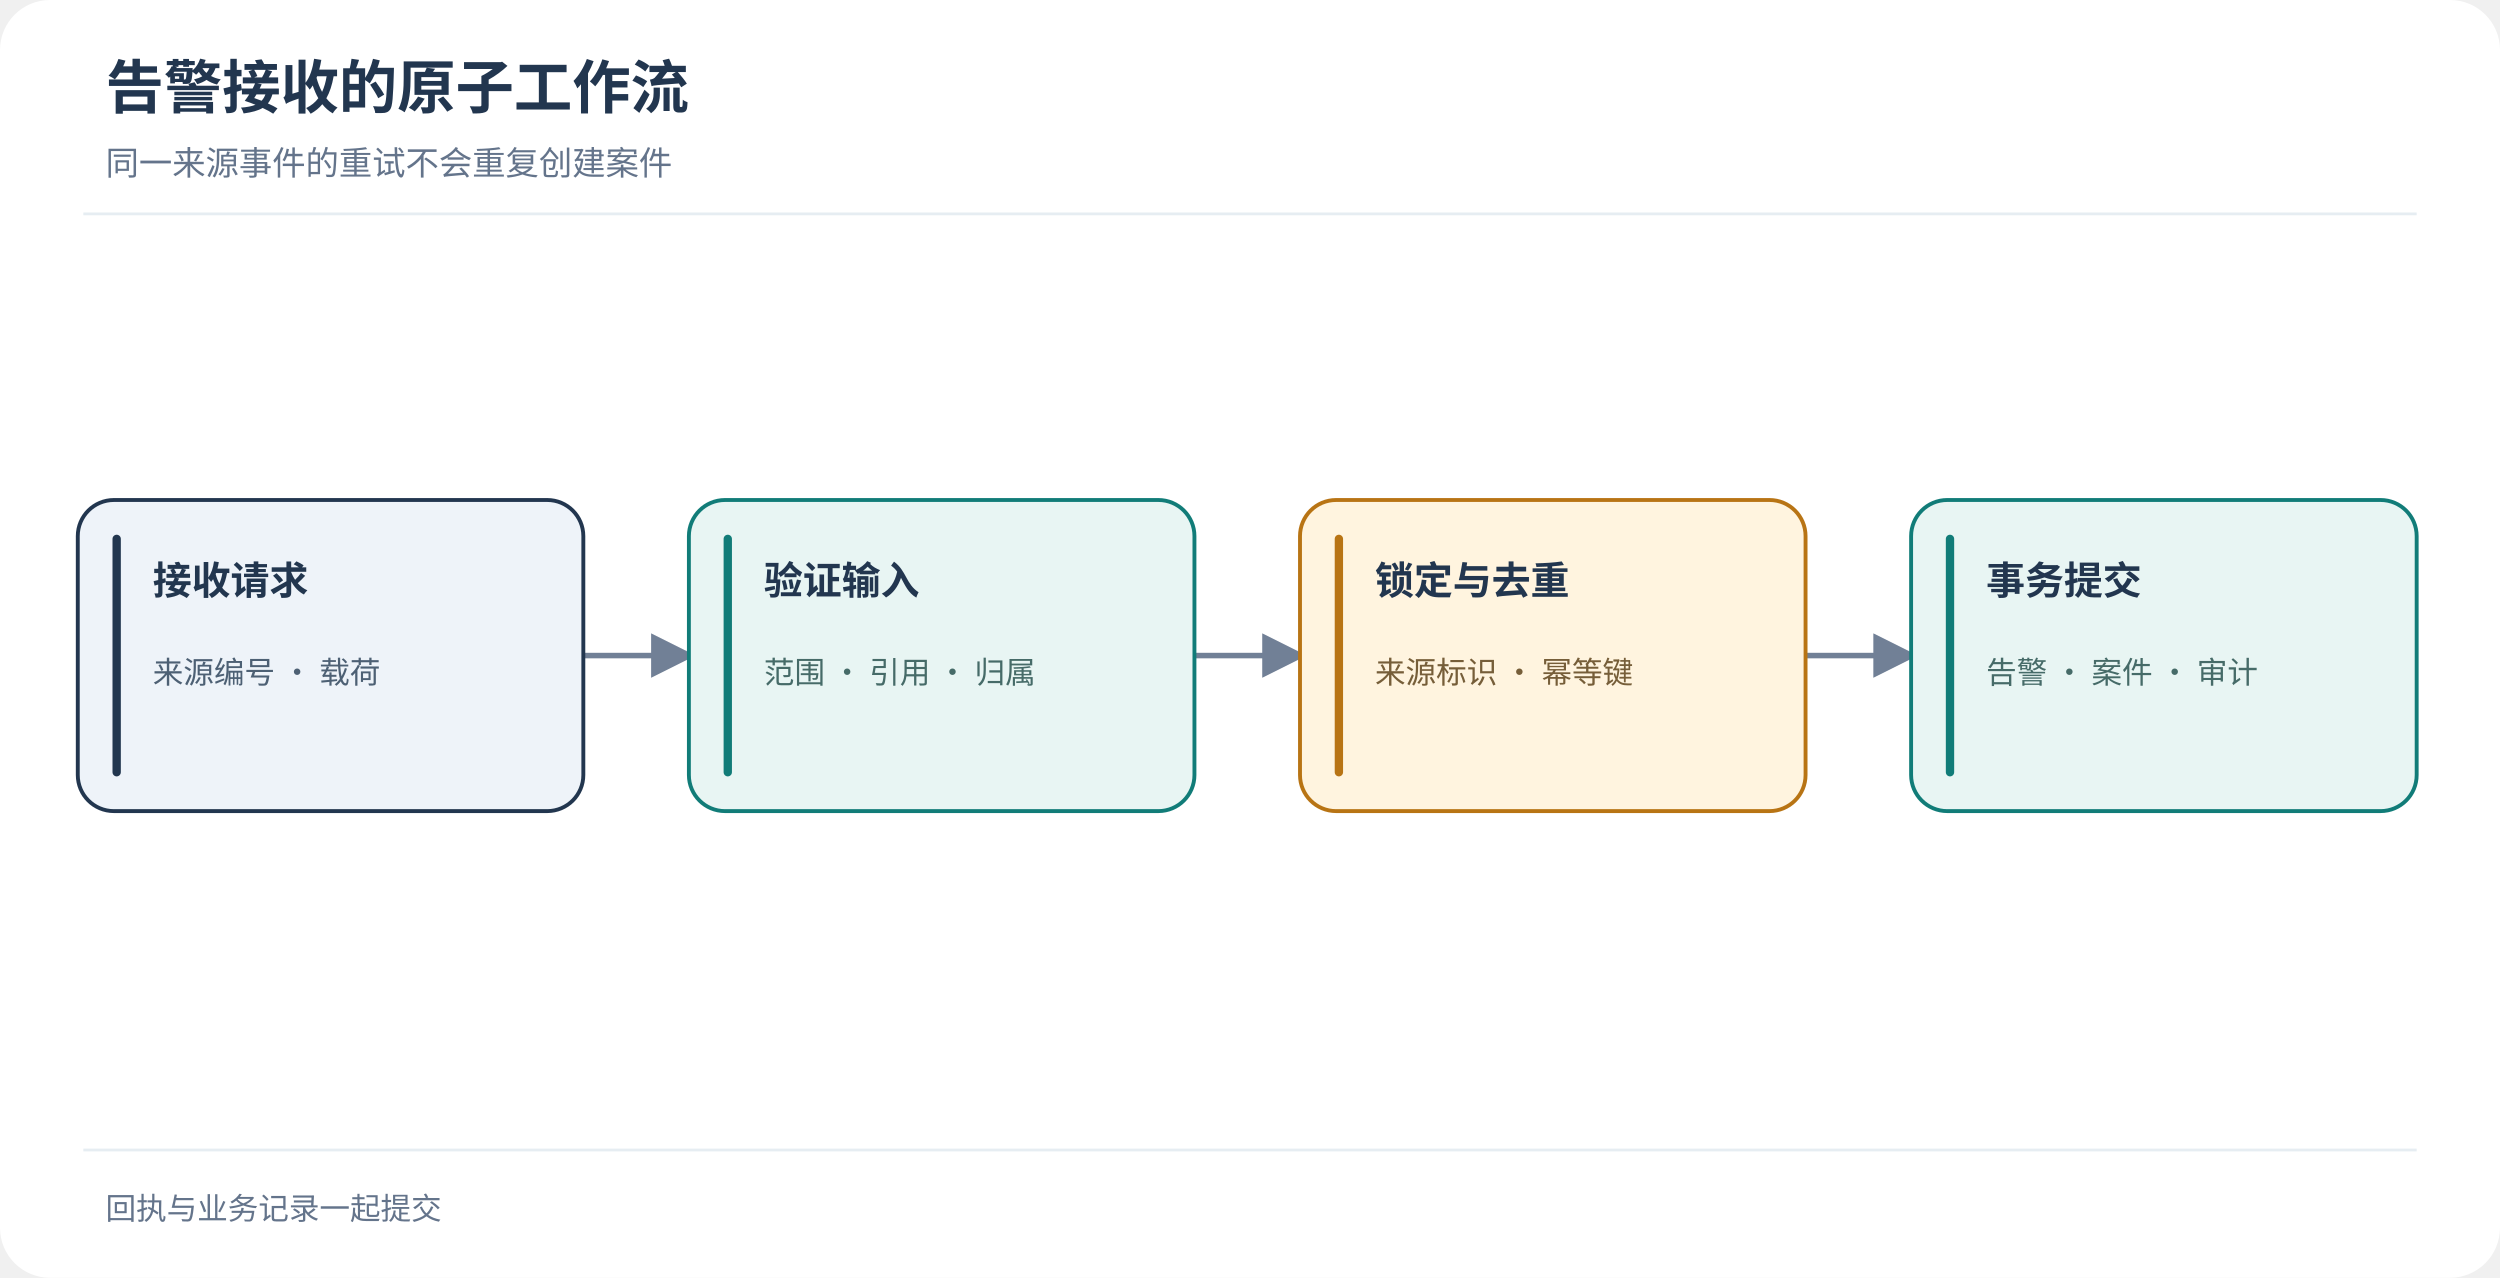
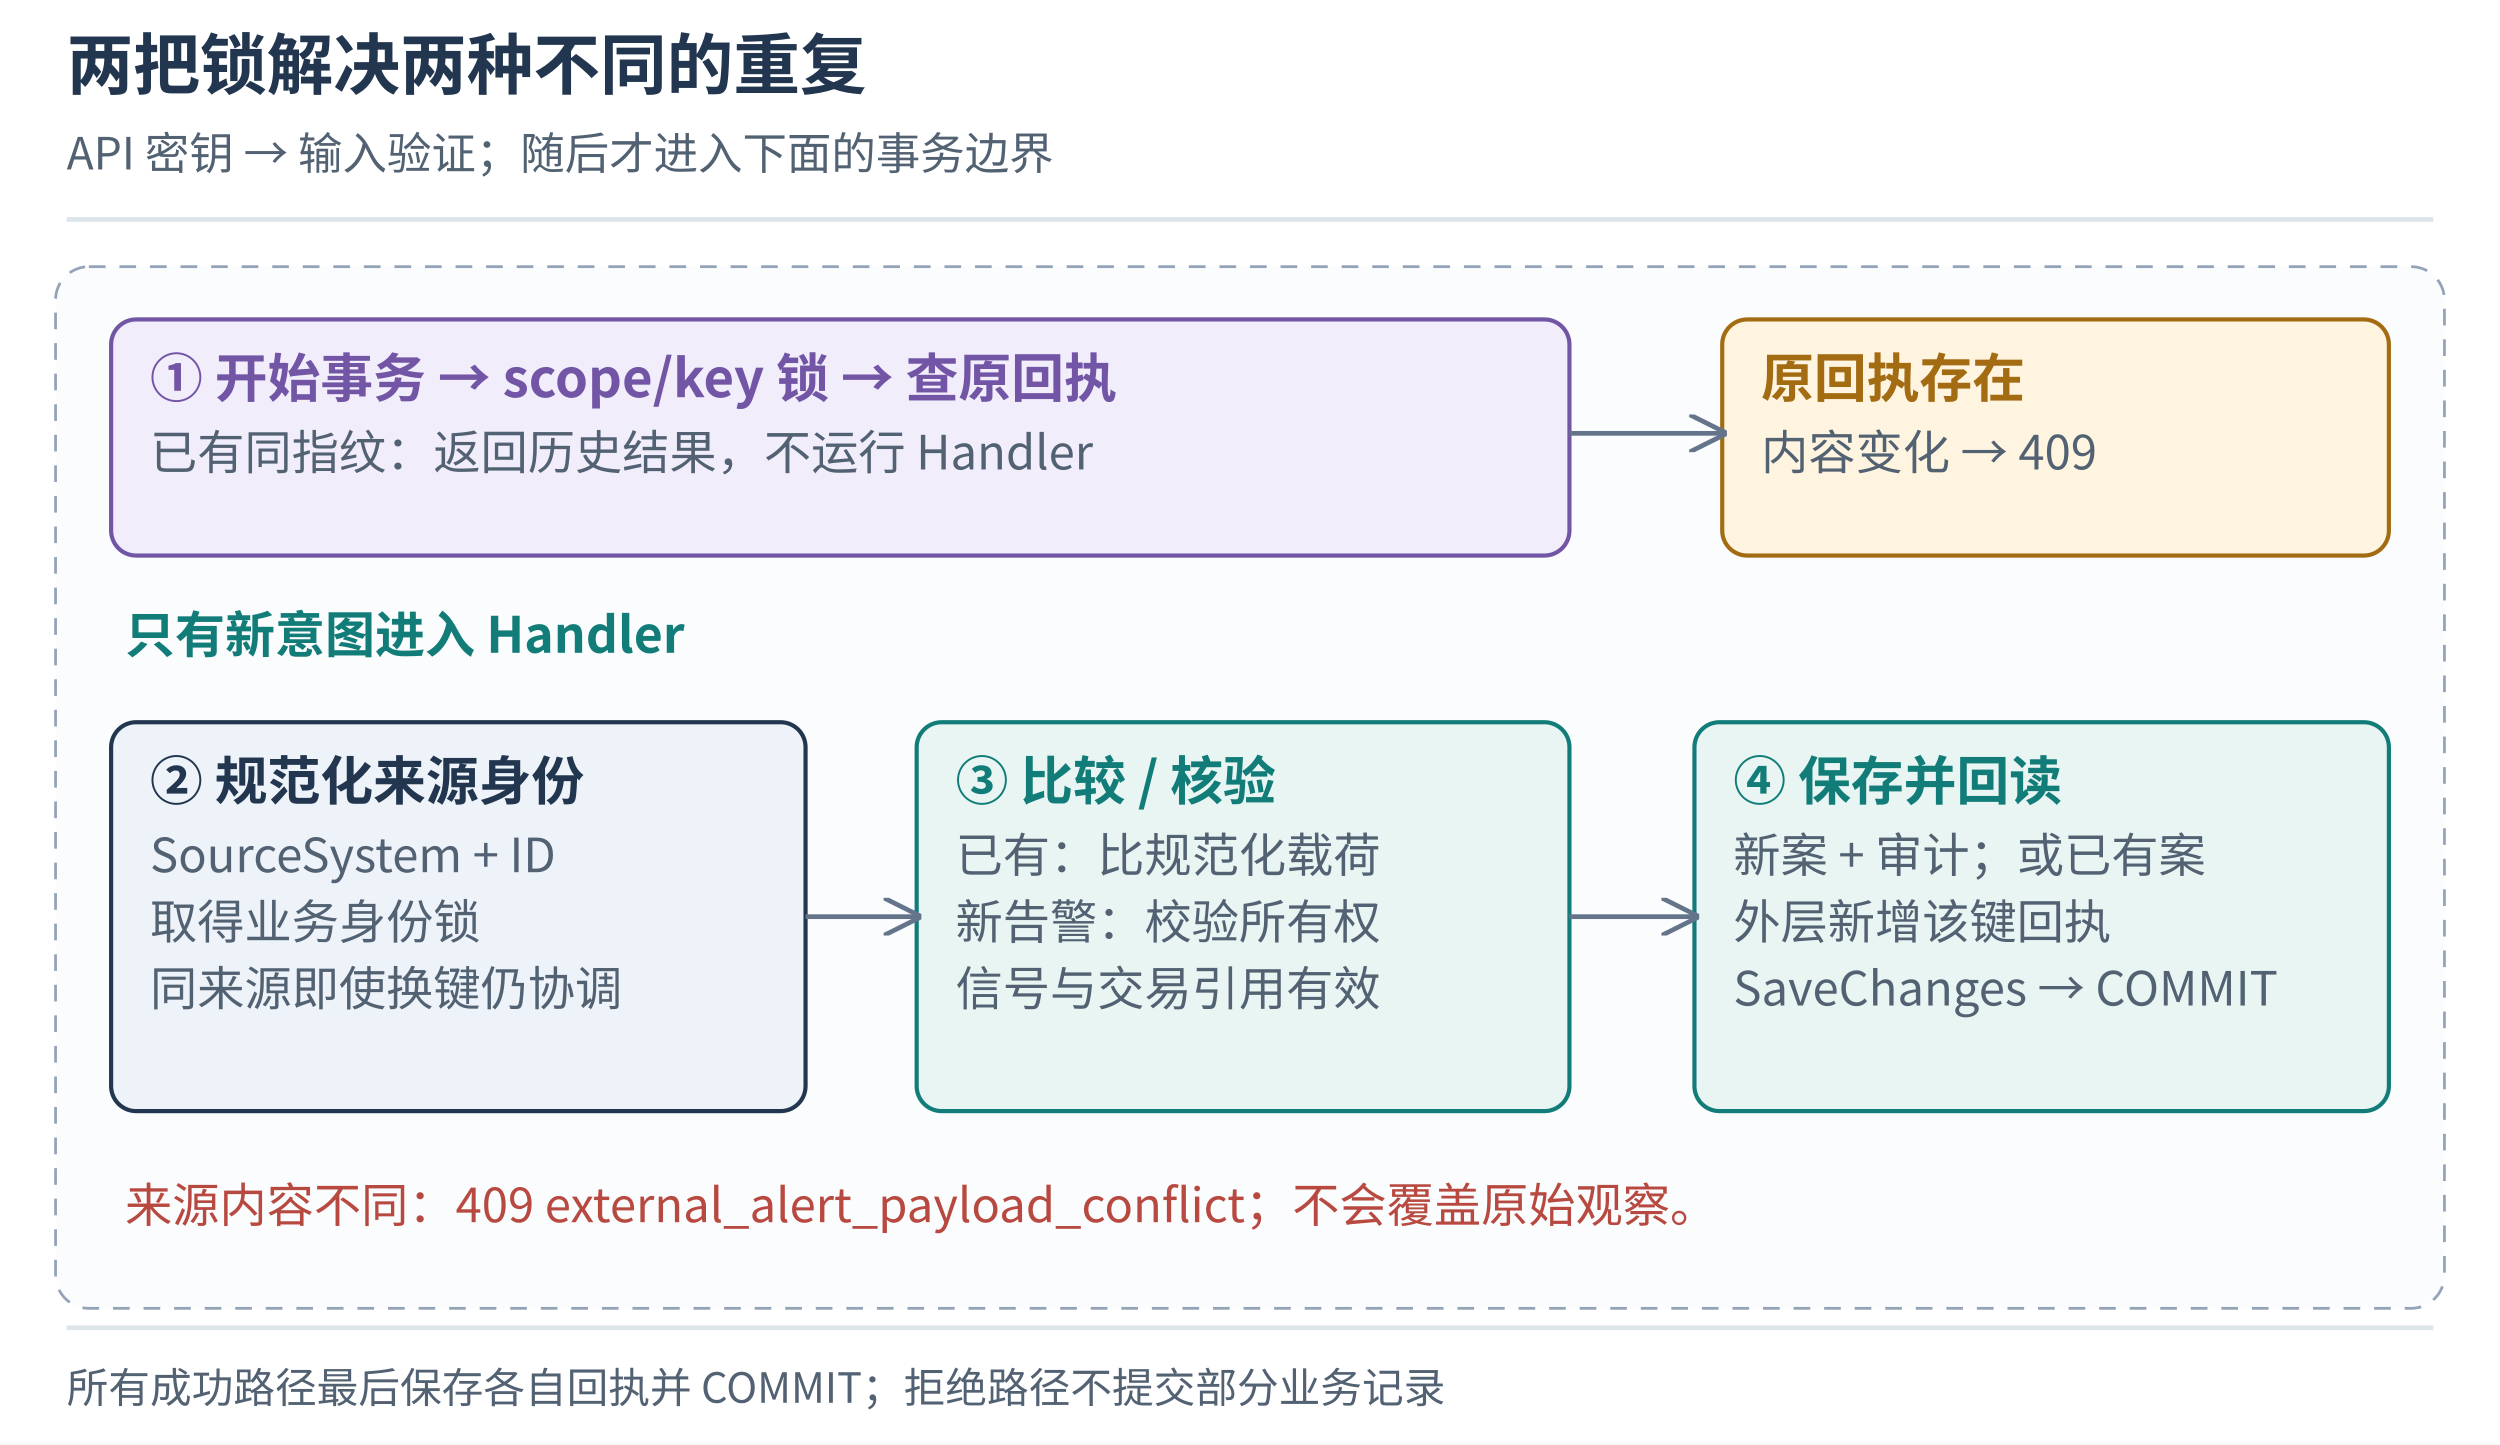
- <svg xmlns="http://www.w3.org/2000/svg" width="900" height="460" viewBox="0 0 900 460">
-   <rect width="100%" height="100%" rx="18" fill="#ffffff" />
-   <path d="M 30 77 H 870" stroke="#e6edf2" stroke-width="1" />
-   <text x="38" y="39" font-family="Microsoft YaHei, Noto Sans CJK SC, sans-serif" font-size="21px" font-weight="700" fill="#22364f">告警接收的原子工作流</text>
-   <text x="38" y="63" font-family="Microsoft YaHei, Noto Sans CJK SC, sans-serif" font-size="12px" font-weight="400" fill="#64748b">同一来源事件的重试不会重复创建案件</text>
+ <svg xmlns="http://www.w3.org/2000/svg" width="900" height="520" viewBox="0 0 900 520">
+   <rect width="900" height="100%" fill="white" />
  <defs>
-     <marker id="arrow" viewBox="0 0 10 10" refX="8.5" refY="5" markerWidth="8" markerHeight="8" orient="auto-start-reverse">
-       <path d="M 0 0 L 10 5 L 0 10 z" fill="#718096" />
+     <marker id="arrow" markerWidth="8" markerHeight="8" refX="7" refY="4" orient="auto">
+       <path d="M0 0L8 4L0 8" fill="none" stroke="#64748b" />
    </marker>
  </defs>
-   <path d="M 210 236.0 C 252 236.0, 206 236.0, 248 236.0" fill="none" stroke="#718096" stroke-width="2" marker-end="url(#arrow)" />
-   <path d="M 430 236.0 C 472 236.0, 426 236.0, 468 236.0" fill="none" stroke="#718096" stroke-width="2" marker-end="url(#arrow)" />
-   <path d="M 650 236.0 C 692 236.0, 646 236.0, 688 236.0" fill="none" stroke="#718096" stroke-width="2" marker-end="url(#arrow)" />
-   <rect x="28" y="180" width="182" height="112" rx="13" fill="#eef3f9" stroke="#22364f" stroke-width="1.4" />
-   <path d="M 42 194 V 278" stroke="#22364f" stroke-width="3" stroke-linecap="round" />
-   <text x="55" y="214" font-family="Microsoft YaHei, Noto Sans CJK SC, sans-serif" font-size="14px" font-weight="700" fill="#22364f">接收请求</text>
-   <text x="55" y="246" font-family="Microsoft YaHei, Noto Sans CJK SC, sans-serif" font-size="11px" font-weight="400" fill="#4d6074">来源编号 · 载荷</text>
-   <rect x="248" y="180" width="182" height="112" rx="13" fill="#e8f5f3" stroke="#117c78" stroke-width="1.4" />
-   <path d="M 262 194 V 278" stroke="#117c78" stroke-width="3" stroke-linecap="round" />
-   <text x="275" y="214" font-family="Microsoft YaHei, Noto Sans CJK SC, sans-serif" font-size="14px" font-weight="700" fill="#22364f">验证输入</text>
-   <text x="275" y="246" font-family="Microsoft YaHei, Noto Sans CJK SC, sans-serif" font-size="11px" font-weight="400" fill="#466b68">范围 · 引用 · 归属</text>
-   <rect x="468" y="180" width="182" height="112" rx="13" fill="#fff4df" stroke="#b87414" stroke-width="1.4" />
-   <path d="M 482 194 V 278" stroke="#b87414" stroke-width="3" stroke-linecap="round" />
-   <text x="495" y="214" font-family="Microsoft YaHei, Noto Sans CJK SC, sans-serif" font-size="14px" font-weight="700" fill="#22364f">锁定与去重</text>
-   <text x="495" y="246" font-family="Microsoft YaHei, Noto Sans CJK SC, sans-serif" font-size="11px" font-weight="400" fill="#765e39">来源标识 · 幂等键</text>
-   <rect x="688" y="180" width="182" height="112" rx="13" fill="#e8f5f3" stroke="#117c78" stroke-width="1.4" />
-   <path d="M 702 194 V 278" stroke="#117c78" stroke-width="3" stroke-linecap="round" />
-   <text x="715" y="214" font-family="Microsoft YaHei, Noto Sans CJK SC, sans-serif" font-size="14px" font-weight="700" fill="#22364f">事务提交</text>
-   <text x="715" y="246" font-family="Microsoft YaHei, Noto Sans CJK SC, sans-serif" font-size="11px" font-weight="400" fill="#466b68">告警 · 案件 · 审计</text>
-   <path d="M 30 414 H 870" stroke="#e6edf2" stroke-width="1" />
-   <text x="38" y="439" font-family="Microsoft YaHei, Noto Sans CJK SC, sans-serif" font-size="11px" font-weight="400" fill="#64748b">回执与业务记录一起提交</text>
+   <text x="24" y="32" font-family="Microsoft YaHei,Noto Sans CJK SC,sans-serif" font-size="24" fill="#22364f" font-weight="700">两把锁解决两种不同的重复</text>
+   <text x="24" y="61" font-family="Microsoft YaHei,Noto Sans CJK SC,sans-serif" font-size="16" fill="#526273" font-weight="400">API 密钥 → 输入验证；随后才进入下面的事务边界</text>
+   <path d="M24 79H876" fill="none" stroke="#dbe5ea" stroke-width="1.7" />
+   <path d="M24 478H876" fill="none" stroke="#dbe5ea" stroke-width="1.7" />
+   <text x="24" y="505" font-family="Microsoft YaHei,Noto Sans CJK SC,sans-serif" font-size="15" fill="#526273" font-weight="400">所有成功路径最后保存各自回执并 COMMIT；拒绝路径不提交部分业务记录</text>
+   <rect x="20" y="96" width="860" height="375" rx="12" fill="#fafcfd" stroke="#94a3b8" stroke-dasharray="6 5" />
+   <rect x="40" y="115" width="525" height="85" rx="9" fill="#f1edfb" stroke="#7255a5" stroke-width="1.5" />
+   <text x="54" y="143" font-family="Microsoft YaHei,Noto Sans CJK SC,sans-serif" font-size="19" fill="#7255a5" font-weight="700">① 开始事务 → scope/key 锁 → 查原回执</text>
+   <text x="54" y="169" font-family="Microsoft YaHei,Noto Sans CJK SC,sans-serif" font-size="17" fill="#526273" font-weight="400">已有同指纹：返回历史结果，不运行 Handler</text>
+   <rect x="620" y="115" width="240" height="85" rx="9" fill="#fff4df" stroke="#a36c13" stroke-width="1.5" />
+   <text x="634" y="143" font-family="Microsoft YaHei,Noto Sans CJK SC,sans-serif" font-size="19" fill="#a36c13" font-weight="700">原回执存在</text>
+   <text x="634" y="169" font-family="Microsoft YaHei,Noto Sans CJK SC,sans-serif" font-size="17" fill="#526273" font-weight="400">内容变化 → 409</text>
+   <path d="M565 156L620 156" fill="none" stroke="#64748b" stroke-width="1.7" marker-end="url(#arrow)" />
+   <text x="45" y="235" font-family="Microsoft YaHei,Noto Sans CJK SC,sans-serif" font-size="18" fill="#117c78" font-weight="700">只有新意图进入 Handler</text>
+   <rect x="40" y="260" width="250" height="140" rx="9" fill="#eef3f9" stroke="#22364f" stroke-width="1.5" />
+   <text x="54" y="288" font-family="Microsoft YaHei,Noto Sans CJK SC,sans-serif" font-size="19" fill="#22364f" font-weight="700">② 规范化来源身份</text>
+   <text x="54" y="314" font-family="Microsoft YaHei,Noto Sans CJK SC,sans-serif" font-size="17" fill="#526273" font-weight="400">SourceSystem + ID</text>
+   <text x="54" y="338" font-family="Microsoft YaHei,Noto Sans CJK SC,sans-serif" font-size="17" fill="#526273" font-weight="400">取得业务身份锁</text>
+   <text x="54" y="362" font-family="Microsoft YaHei,Noto Sans CJK SC,sans-serif" font-size="17" fill="#526273" font-weight="400">同来源即使换键仍协调</text>
+   <rect x="330" y="260" width="235" height="140" rx="9" fill="#e8f5f3" stroke="#117c78" stroke-width="1.5" />
+   <text x="344" y="288" font-family="Microsoft YaHei,Noto Sans CJK SC,sans-serif" font-size="19" fill="#117c78" font-weight="700">③ 比较 / 核验</text>
+   <text x="344" y="314" font-family="Microsoft YaHei,Noto Sans CJK SC,sans-serif" font-size="17" fill="#526273" font-weight="400">已有：比规范化载荷</text>
+   <text x="344" y="338" font-family="Microsoft YaHei,Noto Sans CJK SC,sans-serif" font-size="17" fill="#526273" font-weight="400">新告警：校验所有权</text>
+   <text x="344" y="362" font-family="Microsoft YaHei,Noto Sans CJK SC,sans-serif" font-size="17" fill="#526273" font-weight="400">信号与交易引用有效</text>
+   <rect x="610" y="260" width="250" height="140" rx="9" fill="#e8f5f3" stroke="#117c78" stroke-width="1.5" />
+   <text x="624" y="288" font-family="Microsoft YaHei,Noto Sans CJK SC,sans-serif" font-size="19" fill="#117c78" font-weight="700">④ 保存并回读</text>
+   <text x="624" y="314" font-family="Microsoft YaHei,Noto Sans CJK SC,sans-serif" font-size="17" fill="#526273" font-weight="400">新案 + 审计；或已有案</text>
+   <text x="624" y="338" font-family="Microsoft YaHei,Noto Sans CJK SC,sans-serif" font-size="17" fill="#526273" font-weight="400">外层新增该键回执</text>
+   <text x="624" y="362" font-family="Microsoft YaHei,Noto Sans CJK SC,sans-serif" font-size="17" fill="#526273" font-weight="400">SaveChanges → COMMIT</text>
+   <path d="M290 330L330 330" fill="none" stroke="#64748b" stroke-width="1.7" marker-end="url(#arrow)" />
+   <path d="M565 330L610 330" fill="none" stroke="#64748b" stroke-width="1.7" marker-end="url(#arrow)" />
+   <text x="45" y="440" font-family="Microsoft YaHei,Noto Sans CJK SC,sans-serif" font-size="17" fill="#b84940" font-weight="400">来源内容不同：409 external_alert_payload_conflict；不会覆盖原始观察。</text>
</svg>
